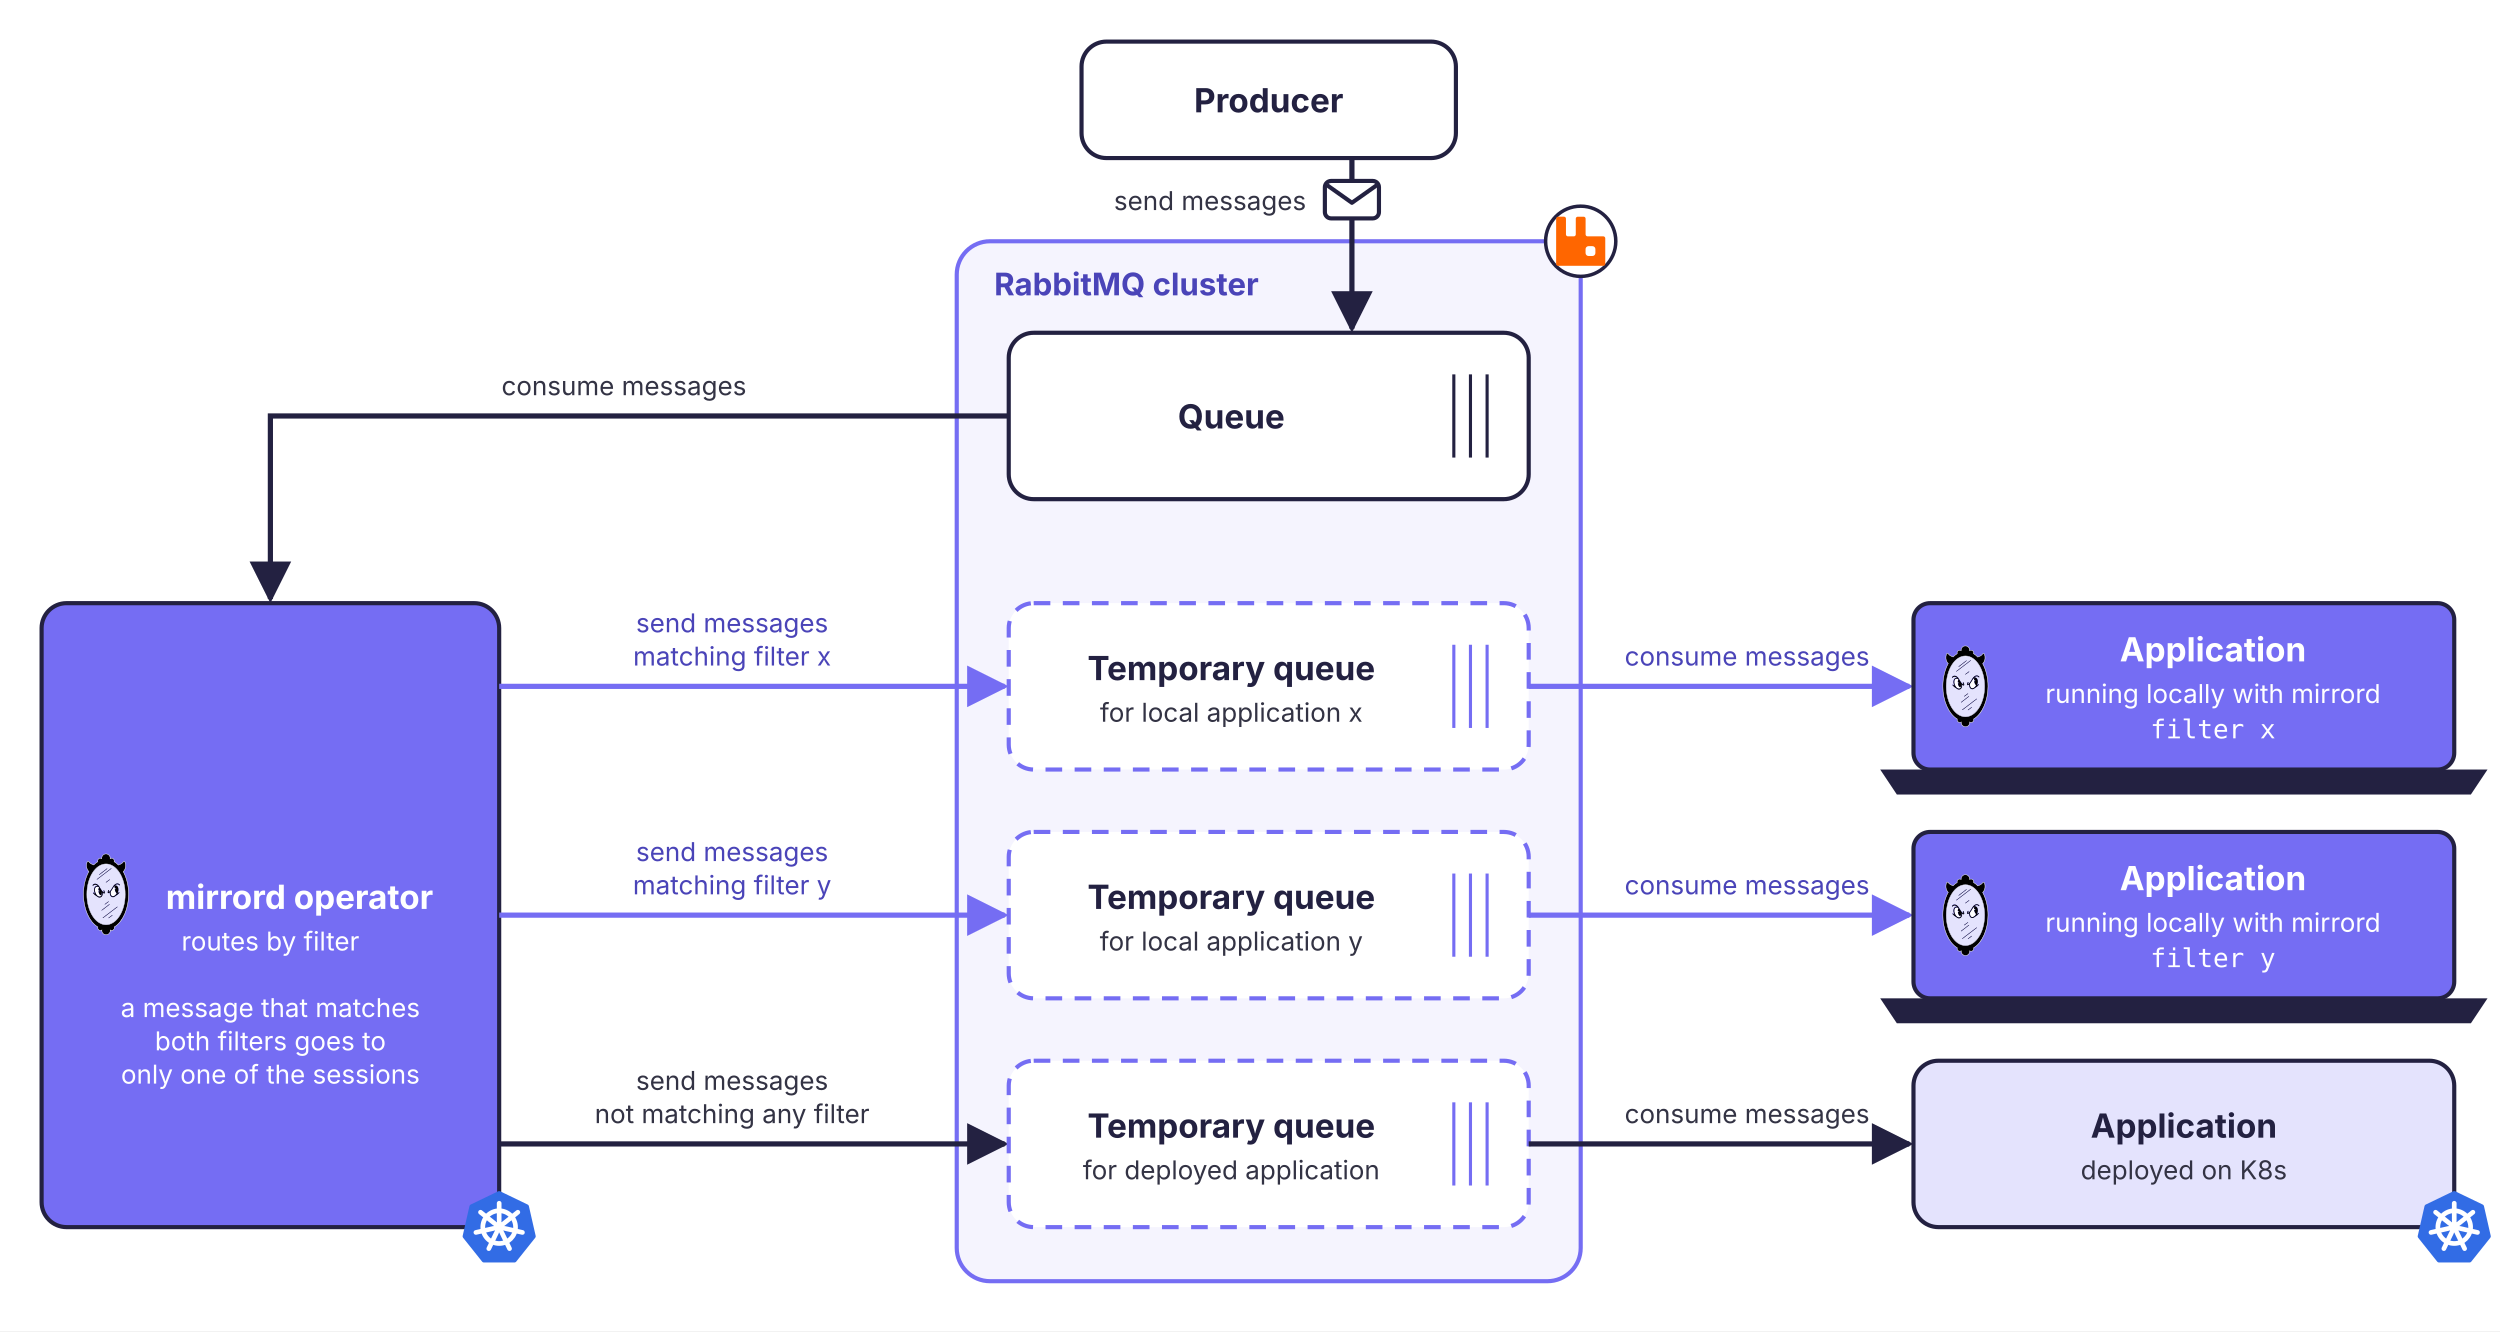
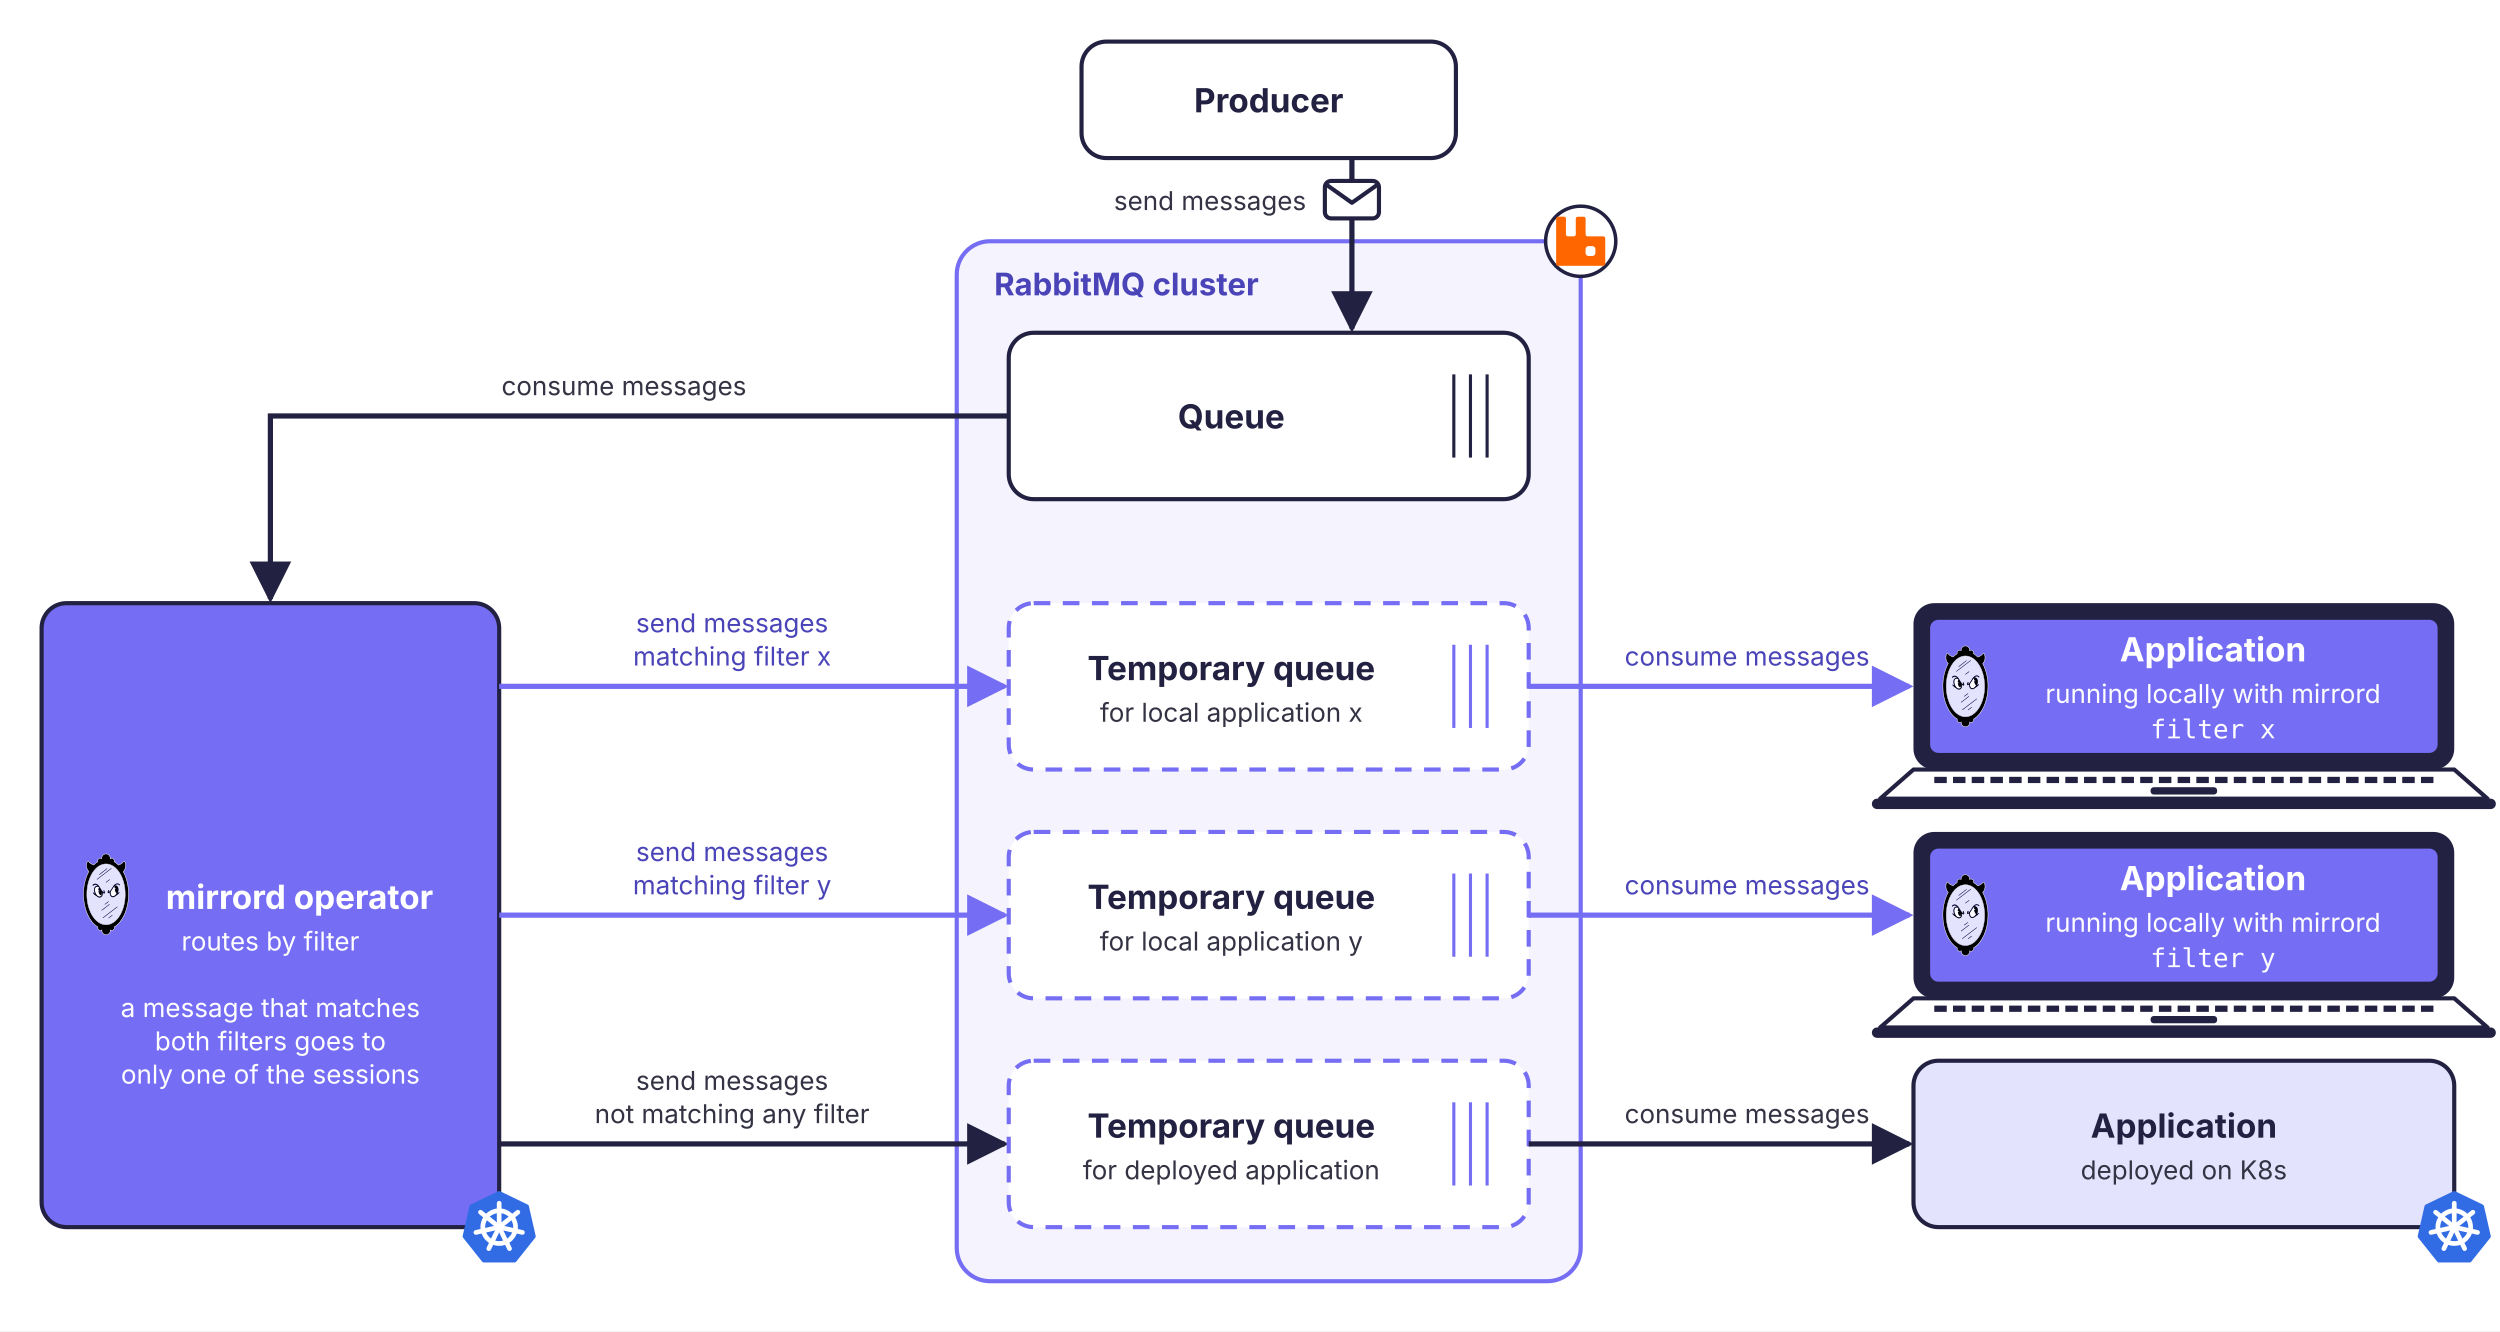
<svg xmlns="http://www.w3.org/2000/svg" viewBox="0 0 1202 640" width="1202" height="640" font-family="Inter, Helvetica, Arial, sans-serif" role="img" aria-labelledby="t d">
  <defs>
    <marker id="arrow" viewBox="0 0 10 10" refX="9" refY="5" markerWidth="8" markerHeight="8" orient="auto-start-reverse">
      <path d="M0 0 L10 5 L0 10 z" fill="#232141" />
    </marker>
    <marker id="arrow-purple" viewBox="0 0 10 10" refX="9" refY="5" markerWidth="8" markerHeight="8" orient="auto-start-reverse">
      <path d="M0 0 L10 5 L0 10 z" fill="#756DF3" />
    </marker>
    <symbol id="k8s" viewBox="0 0 32 32">
      <polygon points="16.00,1.60 27.73,7.25 30.62,19.94 22.51,30.11 9.49,30.11 1.38,19.94 4.27,7.25" fill="#326CE5" stroke="#326CE5" stroke-width="2" stroke-linejoin="round" />
      <g fill="none" stroke="#ffffff" stroke-width="2" stroke-linecap="round">
        <circle cx="16" cy="16" r="7" />
        <line x1="16.00" y1="13.40" x2="16.00" y2="5.80" />
        <line x1="18.03" y1="14.38" x2="23.97" y2="9.64" />
        <line x1="18.53" y1="16.58" x2="25.94" y2="18.27" />
        <line x1="17.13" y1="18.34" x2="20.43" y2="25.19" />
        <line x1="14.87" y1="18.34" x2="11.57" y2="25.19" />
        <line x1="13.47" y1="16.58" x2="6.06" y2="18.27" />
        <line x1="13.97" y1="14.38" x2="8.03" y2="9.64" />
      </g>
      <circle cx="16" cy="16" r="2.4" fill="#ffffff" />
    </symbol>
    <symbol id="rabbitmq" viewBox="0 0 32 32">
      <circle cx="16" cy="16" r="15" fill="#ffffff" stroke="#232141" stroke-width="1.5" />
      <path transform="translate(5.5 5.5) scale(0.875)" fill="#FF6600" d="M23.035 9.601h-7.677a.956.956 0 01-.962-.962V.962a.956.956 0 00-.962-.956H10.56a.956.956 0 00-.962.956V8.64a.956.956 0 01-.962.962H5.762a.956.956 0 01-.961-.962V.962A.956.956 0 003.839 0H.959a.956.956 0 00-.956.962v22.076A.956.956 0 00.965 24h22.07a.956.956 0 00.962-.962V10.58a.956.956 0 00-.962-.98zm-3.86 8.152a1.437 1.437 0 01-1.437 1.443h-1.924a1.437 1.437 0 01-1.436-1.443v-1.917a1.437 1.437 0 011.436-1.443h1.924a1.437 1.437 0 011.437 1.443z" />
    </symbol>
    <symbol id="envelope" viewBox="0 0 28 20">
      <rect x="1" y="1" width="26" height="18" rx="3" fill="#ffffff" stroke="#232141" stroke-width="2" />
      <path d="M2 3 L14 11.5 L26 3" fill="none" stroke="#232141" stroke-width="2" stroke-linejoin="round" />
    </symbol>
    <symbol id="mirrord" viewBox="97 61 391 696">
      <path fill="#ffffff" d="M255.6,387c4.1,19.1-0.9,36.1-12,40.5c-8.2,3.2-17.8,0-26.5-8.2c-0.3-0.6-0.9-0.9-1.5-1.2c0,0,0,0-0.3-0.3 c-5.5-5.6-10.5-13.2-14-22c-4.7-11.5-6.1-23.2-4.4-33.5c1.8-9.4,6.1-16.1,12.8-18.8c5.5-2.3,12.5-1.5,19.3,2.6 c1.5,2.3,2.6,4.4,3.8,6.2c-4.1,2.6-6.4,10.3-6.4,20.3l3.2,1.8l11.1,6.5l-12.5,1.5h-0.9c0.3,1.2,0.3,2.3,0.6,3.5 c3.2,17.9,12,31.1,19,29.7c6.4-1.2,9.6-14.4,7.6-30.2C255.3,386.4,255.6,386.7,255.6,387z" />
      <path fill="#ffffff" d="M384,398.4c-3.2,6.8-7.3,12.3-12,17c0,0,0,0-0.3,0c-0.6,0.3-0.9,0.9-1.2,1.2c-8.7,7.9-18.4,11.5-26.5,8.2 c-11.1-4.7-16-21.4-12-40.5c1.5-1.8,3.2-3.8,4.7-5.6c5-6.5,9-13.2,12.8-20l1.2-2.1c1.2-1.8,2-3.8,3.2-5.6c1.2-2.1,2.6-4.4,4.4-7 c3.5-2.1,6.7-3.2,9.9-3.8c-2,4.7-2.3,10.3-2.3,15.3l3.2,1.8l11.1,6.5l-12.5,1.5h-0.9c0.3,1.2,0.3,2.3,0.6,3.8 C370.5,384.6,377.5,397,384,398.4z" />
      <path fill="#E4E3FD" d="M405,391.7c-1.5-1.2-3.8-0.9-5,0.6c-3.2,4.1-7,7.9-11.1,11.5c1.2-2.3,2.6-5,3.5-7.6 c5.3-12.6,6.7-25.8,4.7-37.3c-2.3-12-8.2-20.6-16.9-24.1c-4.1-1.8-8.8-2.1-13.7-1.2c4.4-4.4,10.2-8.5,17.5-10 c8.2-1.5,16.6,1.5,20.4,7.3c1.2,1.5,3.2,2.1,5,0.9c1.5-1.2,2-3.2,0.9-4.7c-5.5-8.2-16.6-12.3-27.4-10c-11.1,2.1-19.3,9.7-24.2,15.6 c-2,2.3-3.8,5-5.5,7.3c-2,2.9-3.5,5.6-5,8.2c-1.2,2.1-2.3,3.8-3.2,5.6l-1.2,2.1c-3.8,6.5-7.6,13.2-12.3,19.1 c-5.8,7.6-11.7,12.9-18.4,16.7c0.6-5,2-9.7,4.4-14.1c0.9-1.8,0.3-3.8-1.5-4.7c-1.7-0.9-3.8-0.3-4.7,1.5c-2.9,5.6-4.7,11.5-5.3,17.6 c0,0.9-0.3,3.5,1.5,5.6c1.2,1.2,2.3,1.8,4.1,1.8c1.5,0,2.9-0.3,4.4-1.5c2.6-1.5,5.3-3.2,7.9-5.3c-1.7,18.5,5,34.1,17.5,39.3 c2.9,1.2,5.8,1.8,8.8,1.8c8.5,0,17.5-4.4,25.4-12c11.4-6.2,21.6-14.4,29.5-24.7C406.7,395.2,406.4,392.8,405,391.7z M292.1,149.1 c90.1,0,163.6,116.6,163.6,259.6s-73.5,259.6-163.6,259.6c-90.4,0-163.6-116.6-163.6-259.6S201.9,149.1,292.1,149.1z M389.5,517.3 c0.9-0.6,0.9-1.8,0.3-2.3c-0.6-0.9-1.8-0.9-2.3-0.3l-122.5,93.7c-0.9,0.6-0.9,1.8-0.3,2.3c0.3,0.3,0.9,0.6,1.5,0.6 c0.3,0,0.9,0,1.2-0.3L389.5,517.3z M346.9,589c0.9-0.6,0.9-1.8,0.3-2.3c-0.6-0.9-1.8-0.9-2.3-0.3l-31.2,23.2 c-0.9,0.6-0.9,1.8-0.3,2.3c0.3,0.6,0.9,0.9,1.5,0.9c0.3,0,0.6-0.3,0.9-0.3L346.9,589z M338.2,189.1c0.9-0.6,0.9-1.8,0.3-2.3 c-0.6-0.9-1.8-0.9-2.3-0.3l-122.5,93.4c-0.9,0.6-0.9,1.8-0.3,2.3c0.3,0.3,0.9,0.6,1.5,0.6c0.3,0,0.9,0,0.9-0.3L338.2,189.1z M324.4,284.5c0.9-0.6,0.9-1.8,0.3-2.3c-0.6-0.9-1.7-0.9-2.3-0.3l-31.2,22.9c-0.9,0.6-0.9,1.8-0.3,2.3c0.3,0.6,0.9,0.6,1.5,0.6 c0.3,0,0.6,0,0.9-0.3L324.4,284.5z M322.7,495.9c0.9-0.6,0.9-1.8,0.3-2.3c-0.6-0.9-1.8-0.9-2.3-0.3l-66.2,50.8 c-0.9,0.6-0.9,1.8-0.3,2.3c0.3,0.3,0.9,0.6,1.5,0.6c0.3,0,0.6,0,0.9-0.3L322.7,495.9z M314.8,472.4c0.9-0.6,0.9-1.8,0.3-2.3 c-0.6-0.9-1.8-0.9-2.3-0.3L281.6,493c-0.9,0.6-0.9,1.8-0.3,2.3c0.3,0.6,0.9,0.9,1.5,0.9c0.3,0,0.9-0.3,0.9-0.3L314.8,472.4z M302.3,190.5c0.9-0.6,0.9-1.8,0.3-2.3c-0.6-0.9-1.7-0.9-2.3-0.3L234,239c-0.9,0.6-0.9,1.8-0.3,2.3c0.3,0.3,0.9,0.6,1.5,0.6 c0.3,0,0.9,0,1.2-0.3L302.3,190.5z M280.1,399.6c1.8-2.1,1.5-4.7,1.5-5.6c-0.6-6.2-2.3-12.3-5-17.9c-0.9-1.8-2.9-2.3-4.7-1.5 c-1.8,0.9-2.3,2.9-1.5,4.7c2.3,4.4,3.8,9.4,4.4,14.1c-6.4-3.8-12.5-9.4-18.4-16.7c-4.7-6.2-8.8-12.9-12.3-19.1l-1.5-2.3 c-1.2-1.8-2-3.8-3.2-5.6c-1.5-2.3-2.9-5.3-5-8.2c0,0,0,0,0-0.3c-1.5-2.3-3.5-5-5.5-7.3c-5-5.9-13.1-13.2-24.2-15.6 c-10.8-2.1-21.9,2.1-27.4,10c-1.2,1.5-0.6,3.8,0.9,4.7c1.5,1.2,3.8,0.6,4.7-0.9c4.1-5.9,12.5-8.8,20.4-7.3 c7.3,1.5,13.1,5.9,17.5,10c-4.7-0.9-9.3-0.3-13.7,1.2c-8.8,3.5-14.6,12-16.9,24.1c-2,11.5-0.3,24.7,4.7,37.3 c1.2,2.6,2.3,5.3,3.5,7.6c-4.1-3.5-7.9-7.3-11.1-11.5c-1.2-1.5-3.5-1.8-5-0.6c-1.5,1.2-1.8,3.5-0.6,5c8.2,10,18.4,18.5,29.5,24.7 c7.9,7.6,16.9,11.7,25.7,11.7c2.9,0,6.1-0.6,8.8-1.8c12.5-5.3,19-20.6,17.5-39.3c2.6,2.1,5,3.8,7.9,5.3c1.5,0.9,2.9,1.2,4.4,1.2 C277.8,401.4,279.2,400.8,280.1,399.6z" />
      <path d="M439.4,215.2c29.5,54,45.5,122.4,45.5,193.8c0,123.6-49,234.9-122.8,279.2c0.6,2.1,1.2,4.4,1.2,6.8 c0,12.3-10.2,22.6-22.5,22.6c-4.4,0-8.8-1.2-12.3-3.5c0.3,1.2,0.3,2.6,0.3,3.8c0,20.3-16.3,36.7-36.5,36.7s-36.5-16.4-36.5-36.7 c0-1.2,0-2.6,0.3-3.8c-3.5,2.3-7.9,3.5-12.3,3.5c-12.3,0-22.5-10-22.5-22.6c0-2.3,0.3-4.7,1.2-6.8C148.6,643.6,99.3,532.3,99.3,409 c0-71.9,16.3-140.9,46.4-195.3c-1.5-0.9-2.3-2.1-3.5-3.2c-9.9-11.2-15.5-26.4-16.9-42.6c-0.6-11.5,0.9-23.2,5-33.8 c0.6-1.8,2.6-6.8,7.6-7.3c5.3-0.6,8.5,3.8,11.4,7.9c1.2,1.5,2.3,2.9,2.9,3.8c5.5,5.3,12.5,9.7,21.6,13.8c4.4,2.1,9,3.8,13.4,5.3 c11.1-11.2,22.8-20.6,35-27.9c-0.6-2.3-1.2-4.4-1.2-6.8c0-12.3,10.2-22.6,22.5-22.6c4.4,0,8.8,1.2,12.3,3.5c0-1.2-0.3-2.6-0.3-3.8 c0-20.3,16.3-36.7,36.5-36.7c20.1,0,36.5,16.4,36.5,36.7c0,1.2,0,2.6-0.3,3.8c3.5-2.3,7.9-3.5,12.3-3.5c12.5,0,22.5,10.3,22.5,22.6 c0,2.3-0.3,4.7-1.2,6.8c12.5,7.6,24.8,17.3,36.2,29.1c4.7-1.5,9-3.2,13.7-5.3c9-4.1,16-8.5,21.6-13.8c0.9-0.9,2-2.3,2.9-3.8 c2.9-4.1,6.1-8.5,11.4-7.9c5,0.6,7,5.6,7.6,7.3c4.1,10.6,5.5,22.3,4.7,33.8c-1.2,15.9-7,31.4-16.9,42.6 C442.3,212.6,441.1,214,439.4,215.2z M455.7,409c0-143.3-73.5-259.6-163.6-259.6c-90.4,0-163.6,116.6-163.6,259.6 c0,143,73.5,259.6,163.6,259.6C382.5,668.6,455.7,552,455.7,409z" />
      <path fill="#ffffff" d="M292.4,756.6c-21.2,0-38.5-17.4-38.5-38.7c0-0.1,0-0.2,0-0.3c-3,1.3-6.5,2-10,2c-13.5,0-24.5-11-24.5-24.6 c0-2.2,0.2-4.2,0.7-5.9c-36.1-22.2-66.8-60.3-88.9-110.2C109,528.5,97.3,469.7,97.3,409c0-71.5,16.3-140.6,45.8-194.7 c-0.6-0.5-1.1-1-1.5-1.5c-0.3-0.3-0.5-0.6-0.8-0.8l-0.1-0.1c-9.7-10.9-15.9-26.4-17.4-43.7c-0.6-12.5,1.1-24.4,5.1-34.7 c0.8-2.3,3.2-7.9,9.2-8.6c6.5-0.7,10.4,4.7,13.2,8.7c1.1,1.4,2.2,2.8,2.9,3.7c5.3,5,11.9,9.2,20.9,13.3c3.5,1.7,7.6,3.3,12.1,4.8 c10.7-10.7,21.9-19.6,33.2-26.5c-0.5-1.9-0.9-3.7-0.9-5.8c0-13.3,11.2-24.6,24.5-24.6c3.5,0,6.9,0.7,10,2c0-0.1,0-0.2,0-0.3 c0-21.3,17.3-38.7,38.5-38.7c21.2,0,38.5,17.4,38.5,38.7c0,0.1,0,0.2,0,0.3c3-1.3,6.5-2,10-2c13.5,0,24.5,11,24.5,24.6 c0,2.2-0.2,4.2-0.7,5.9c12.2,7.6,23.8,16.9,34.3,27.6c3.7-1.2,7.6-2.7,12.3-4.8c9-4.1,15.7-8.4,21-13.4c0.7-0.7,1.8-2,2.6-3.4 l0.1-0.1c2.8-4,6.7-9.5,13.2-8.8c6,0.7,8.5,6.3,9.3,8.7c4,10.4,5.7,22.4,4.8,34.5c-1.2,16.6-7.5,32.4-17.2,43.5c-0.4,1-1.3,2-2.4,3 c29,53.9,44.9,122.4,44.9,193.3c0,60.9-11.7,119.7-33.9,170.2c-22,49.9-52.6,87.9-88.6,110c0.5,1.9,0.8,3.8,0.8,5.8 c0,13.3-11.2,24.6-24.5,24.6c-3.5,0-6.9-0.7-10-2c0,0.1,0,0.2,0,0.3C330.8,739.2,313.6,756.6,292.4,756.6z M259.4,709.5l-1.2,5 c-0.2,0.9-0.2,2.3-0.2,3.3c0,19.1,15.5,34.7,34.5,34.7s34.5-15.6,34.5-34.7c0-1.1,0-2.4-0.2-3.3l-1.2-5l4.3,2.9 c3.1,2.1,7,3.2,11.1,3.2c11.1,0,20.5-9.4,20.5-20.6c0-2.1-0.5-4.2-1.1-6.2l-0.4-1.5l1.3-0.8c72.9-43.8,121.8-155.3,121.8-277.5 c0-70.8-16.1-139.3-45.3-192.8l-0.9-1.6l1.5-1c1.6-1.1,2.3-2.2,2.4-2.5l0.1-0.4l0.3-0.3c9.3-10.4,15.2-25.5,16.4-41.4 c0.9-11.6-0.7-22.9-4.5-32.9c-0.6-1.7-2.3-5.6-6-6.1c-3.8-0.4-6.3,2.6-9.5,7c-0.9,1.5-2.1,3-3.2,4.1c-5.7,5.4-12.7,9.9-22.2,14.2 c-5.4,2.4-9.7,4-13.9,5.4l-1.2,0.4l-0.9-0.9c-10.9-11.3-23-21-35.8-28.8l-1.5-0.9l0.7-1.6c0.7-1.6,1-3.5,1-6 c0-11.4-9.2-20.6-20.5-20.6c-4.1,0-8.1,1.1-11.1,3.2l-4.3,2.9l1.2-5c0.2-0.9,0.2-2.3,0.2-3.3c0-19.1-15.5-34.7-34.5-34.7 c-19,0-34.5,15.6-34.5,34.7c0,0.5,0.1,1.1,0.1,1.7c0.1,0.7,0.2,1.4,0.2,2.1v3.8l-3.1-2.1c-3.1-2.1-7-3.2-11.1-3.2 c-11.1,0-20.5,9.4-20.5,20.6c0,1.9,0.4,3.6,0.9,5.6l0.5,2.1l-1.3,0.8c-11.8,7.1-23.5,16.4-34.6,27.6l-0.9,0.9l-1.2-0.4 c-5.1-1.7-9.7-3.5-13.6-5.4c-9.5-4.3-16.5-8.8-22.1-14.2l-0.2-0.2l-0.1-0.2c-0.5-0.8-1.7-2.2-2.8-3.6l-0.1-0.1 c-3.1-4.4-5.7-7.5-9.5-7.1c-3.7,0.4-5.4,4.3-5.9,6c-3.8,9.8-5.5,21.2-4.9,33c1.5,16.4,7.3,31.1,16.4,41.3c0.3,0.3,0.6,0.6,0.9,0.9 c0.7,0.8,1.4,1.5,2.2,2l1.6,1l-0.9,1.7c-29.7,53.8-46.1,122.8-46.1,194.3c0,121.9,49.2,233.4,122.4,277.5l1.5,0.9l-0.7,1.6 c-0.7,1.6-1,3.5-1,6c0,11.4,9.2,20.6,20.5,20.6c4.1,0,8.1-1.1,11.1-3.2L259.4,709.5z M292.1,670.6c-91.3,0-165.6-117.3-165.6-261.6 s74.3-261.6,165.6-261.6c91.3,0,165.6,117.3,165.6,261.6S383.4,670.6,292.1,670.6z M292.1,151.4c-89.1,0-161.6,115.5-161.6,257.6 c0,68.8,16.9,133.5,47.7,182.3c30.6,48.5,71,75.2,113.9,75.2c89.1,0,161.6-115.5,161.6-257.6C453.7,267,381.2,151.4,292.1,151.4z" />
      <path d="M344.9,586.3c0.9-0.6,1.7-0.3,2.3,0.3c0.6,0.9,0.3,1.8-0.3,2.3l-31.2,23.2c-0.3,0.3-0.6,0.3-0.9,0.3 c-0.6,0-1.2-0.3-1.5-0.9c-0.6-0.9-0.3-1.8,0.3-2.3L344.9,586.3z" />
      <path d="M372,415.5c4.4-4.4,8.5-10.3,12-17c-6.4-1.8-13.4-13.8-16.3-29.7c-0.3-1.2-0.6-2.3-0.6-3.8h0.9l12.5-1.5l-11.1-6.5 l-3.2-1.8c0-5,0.3-10.6,2.3-15.3c-3.2,0.6-6.7,1.8-9.9,3.8c-1.8,2.3-3.2,5-4.4,7c-1.2,2.1-2.3,3.8-3.2,5.6l-1.2,2.1 c-3.8,6.5-7.9,13.5-12.8,20c-1.5,2.1-3.2,3.8-4.7,5.6c-4.1,19.1,0.9,35.8,12,40.5c8.2,3.2,17.8-0.3,26.5-8.2 C370.8,416.3,371.4,415.8,372,415.5z M410.5,326.8c1.2,1.5,0.9,3.8-0.9,4.7c-1.5,1.2-3.8,0.9-5-0.9c-4.1-5.9-12.5-8.8-20.4-7.3 c-7.3,1.5-13.1,5.9-17.5,10c4.7-0.9,9.3-0.3,13.7,1.2c8.8,3.5,14.9,12,16.9,24.1c2,11.5,0.3,24.7-4.7,37.3 c-1.2,2.6-2.3,5.3-3.5,7.6c4.1-3.5,7.9-7.3,11.1-11.5c1.2-1.5,3.5-1.8,5-0.6c1.5,1.2,1.7,3.5,0.6,5c-8.2,10.3-18.4,18.5-29.5,24.7 c-7.9,7.6-16.9,12-25.4,12c-3.2,0-6.1-0.6-8.8-1.8c-12.5-5.3-19-20.6-17.5-39.3c-2.6,2.1-5.3,3.8-7.9,5.3c-1.5,0.9-3.2,1.5-4.4,1.5 c-1.5,0-2.9-0.6-4.1-1.8c-1.7-2.1-1.5-4.7-1.5-5.6c0.6-6.2,2.3-12,5.3-17.6c0.9-1.8,2.9-2.3,4.7-1.5c1.8,0.9,2.3,2.9,1.5,4.7 c-2.3,4.4-3.8,9.4-4.4,14.1c6.4-3.8,12.5-9.4,18.4-16.7c4.7-6.2,8.8-12.6,12.3-19.1l1.2-2.1c1.2-2.1,2.3-3.8,3.2-5.6 c1.5-2.3,2.9-5.3,5-8.2c1.8-2.3,3.5-5,5.5-7.3c5-5.9,13.4-13.2,24.2-15.6C393.9,314.5,405,318.6,410.5,326.8z" />
      <path d="M324.4,284.5l-31.5,23.2c-0.3,0.3-0.6,0.3-0.9,0.3c-0.6,0-1.2-0.3-1.5-0.6c-0.6-0.9-0.3-1.8,0.3-2.3l31.2-23.2 c0.9-0.6,1.7-0.3,2.3,0.3C325.6,282.7,325.3,283.9,324.4,284.5z" />
      <path d="M312.8,469.5c0.9-0.6,1.8-0.3,2.3,0.3c0.6,0.9,0.3,1.8-0.3,2.3l-31.2,23.2c-0.3,0.3-0.6,0.3-0.9,0.3 c-0.6,0-1.2-0.3-1.5-0.9c-0.6-0.9-0.3-1.8,0.3-2.3L312.8,469.5z" />
      <path d="M387.5,514.7c0.9-0.6,1.8-0.3,2.3,0.3c0.6,0.9,0.3,1.8-0.3,2.3L267,611c-0.3,0.3-0.6,0.3-1.2,0.3c-0.6,0-1.2-0.3-1.5-0.6 c-0.6-0.9-0.6-1.8,0.3-2.3L387.5,514.7z" />
      <path d="M320.7,493c0.9-0.6,1.8-0.3,2.3,0.3c0.6,0.9,0.6,1.8-0.3,2.3l-66.2,51.1c-0.3,0.3-0.6,0.3-0.9,0.3c-0.6,0-1.2-0.3-1.5-0.6 c-0.6-0.9-0.6-1.8,0.3-2.3L320.7,493z" />
      <path d="M300.2,187.9c0.9-0.6,1.7-0.3,2.3,0.3c0.6,0.9,0.6,1.8-0.3,2.3l-65.9,51.1c-0.3,0.3-0.6,0.3-1.2,0.3 c-0.6,0-0.9-0.3-1.5-0.6c-0.6-0.9-0.3-1.8,0.3-2.3L300.2,187.9z" />
      <path d="M213.6,279.8l122.5-93.7c0.6-0.6,1.8-0.3,2.3,0.3c0.6,0.9,0.3,1.8-0.3,2.3l-122.5,93.7c-0.3,0.3-0.6,0.3-0.9,0.3 c-0.6,0-1.2-0.3-1.5-0.6C212.7,281.6,212.7,280.4,213.6,279.8z" />
      <path d="M243.9,427.5c11.1-4.4,16-21.4,12-40.5c-0.3-0.3-0.6-0.6-0.9-0.9c2,15.9-1.2,29.1-7.6,30.2c-7.3,1.5-15.8-12-19-29.7 c-0.3-1.2-0.3-2.3-0.6-3.5h0.9l12.5-1.5l-11.1-6.5l-3.2-1.8c0-10,2.3-17.6,6.4-20.3c-1.2-2.1-2.3-4.1-3.8-6.2 c-7-4.1-13.7-5-19.3-2.6c-6.4,2.6-11.1,9.4-12.8,18.8c-1.8,10-0.3,22,4.4,33.5c3.5,8.8,8.5,16.4,14,22c0,0,0.3,0,0.3,0.3 c0.6,0.3,1.2,0.9,1.5,1.2C225.9,427.2,235.8,430.7,243.9,427.5z M204.9,319.1c11.1,2.1,19.3,9.7,24.2,15.6c2,2.3,3.8,5,5.5,7.3 c0,0,0,0,0,0.3c2,2.9,3.5,5.6,5,8.2c1.2,1.8,2,3.5,3.2,5.6l1.5,2.3c3.8,6.5,7.6,12.9,12.3,19.1c5.8,7.3,11.7,12.9,18.4,16.7 c-0.6-5-2-9.7-4.4-14.1c-0.9-1.8-0.3-3.8,1.5-4.7c1.8-0.9,3.8-0.3,4.7,1.5c2.9,5.6,4.7,11.5,5,17.9c0,0.9,0.3,3.5-1.5,5.6 c-1.2,1.2-2.6,1.8-4.1,1.8c-1.5,0-2.9-0.6-4.4-1.2c-2.6-1.5-5.3-3.2-7.9-5.3c1.7,18.5-5,34.1-17.5,39.3c-2.9,1.2-5.8,1.8-8.8,1.8 c-8.5,0-17.5-4.4-25.7-11.7c-11.4-6.2-21.6-14.7-29.5-24.7c-1.2-1.5-0.9-3.8,0.6-5c1.5-1.2,3.8-0.9,5,0.6c3.2,4.1,7,7.9,11.1,11.5 c-1.2-2.3-2.6-5-3.5-7.6c-5-12.6-6.7-25.8-4.7-37.3c2-12,8.2-20.6,16.9-24.1c4.1-1.8,8.8-2.1,13.7-1.2c-4.4-4.4-10.2-8.8-17.5-10 c-8.2-1.5-16.6,1.5-20.4,7.3c-1.2,1.5-3.2,2.1-4.7,0.9c-1.5-1.2-2-3.2-0.9-4.7C183,320.9,194.1,317.1,204.9,319.1z" />
    </symbol>
  </defs>
  <rect x="0" y="0" width="1202" height="640" fill="#ffffff" />
  <rect x="460" y="116" width="300" height="500" rx="16" fill="#F5F4FE" stroke="#756DF3" stroke-width="2" />
  <text x="478" y="142" font-size="15" font-weight="700" fill="#4a44b8" text-anchor="start">RabbitMQ cluster</text>
  <rect x="520" y="20" width="180" height="56" rx="12" fill="#ffffff" stroke="#232141" stroke-width="2" />
  <text x="610" y="54" font-size="16" font-weight="700" fill="#232141" text-anchor="middle">Producer</text>
  <line x1="650" y1="76" x2="650" y2="158" stroke="#232141" stroke-width="2.5" marker-end="url(#arrow)" />
  <text x="628" y="101" font-size="12.5" fill="#333344" text-anchor="end">send messages</text>
  <use href="#envelope" x="636" y="86" width="28" height="20" />
  <rect x="485" y="160" width="250" height="80" rx="12" fill="#ffffff" stroke="#232141" stroke-width="2" />
  <line x1="699" y1="180" x2="699" y2="220" stroke="#232141" stroke-width="1.5" />
  <line x1="707" y1="180" x2="707" y2="220" stroke="#232141" stroke-width="1.5" />
  <line x1="715" y1="180" x2="715" y2="220" stroke="#232141" stroke-width="1.5" />
  <text x="592" y="206" font-size="16" font-weight="700" fill="#232141" text-anchor="middle">Queue</text>
  <polyline points="485,200 130,200 130,288" fill="none" stroke="#232141" stroke-width="2.5" marker-end="url(#arrow)" />
  <text x="300" y="190" font-size="12.5" fill="#333344" text-anchor="middle">consume messages</text>
  <rect x="20" y="290" width="220" height="300" rx="12" fill="#756DF3" stroke="#232141" stroke-width="2" />
  <use href="#mirrord" x="40" y="410" width="22" height="40" />
  <text x="144" y="437" font-size="16" font-weight="700" fill="#ffffff" text-anchor="middle">mirrord operator</text>
  <text x="130" y="457" font-size="12.5" fill="#ffffff" text-anchor="middle">routes by filter</text>
  <text x="130" y="489" font-size="12.5" fill="#ffffff" text-anchor="middle">a message that matches</text>
  <text x="130" y="505" font-size="12.5" fill="#ffffff" text-anchor="middle">both filters goes to</text>
  <text x="130" y="521" font-size="12.5" fill="#ffffff" text-anchor="middle">only one of the sessions</text>
  <line x1="240" y1="330" x2="483" y2="330" stroke="#756DF3" stroke-width="2.5" marker-end="url(#arrow-purple)" />
  <text x="352" y="304" font-size="12.5" fill="#4a44b8" text-anchor="middle">send messages</text>
  <text x="352" y="320" font-size="12.5" fill="#4a44b8" text-anchor="middle">matching filter x</text>
  <rect x="485" y="290" width="250" height="80" rx="12" fill="#ffffff" stroke="#756DF3" stroke-width="2" stroke-dasharray="8 6" />
  <line x1="699" y1="310" x2="699" y2="350" stroke="#756DF3" stroke-width="1.5" />
  <line x1="707" y1="310" x2="707" y2="350" stroke="#756DF3" stroke-width="1.5" />
  <line x1="715" y1="310" x2="715" y2="350" stroke="#756DF3" stroke-width="1.5" />
  <text x="592" y="327" font-size="16" font-weight="700" fill="#232141" text-anchor="middle">Temporary queue</text>
  <text x="592" y="347" font-size="12.5" fill="#333344" text-anchor="middle">for local application x</text>
  <line x1="735" y1="330" x2="918" y2="330" stroke="#756DF3" stroke-width="2.5" marker-end="url(#arrow-purple)" />
  <text x="840" y="320" font-size="12.5" fill="#4a44b8" text-anchor="middle">consume messages</text>
-   <rect x="920" y="290" width="260" height="80" rx="8" fill="#756DF3" stroke="#232141" stroke-width="2" />
-   <path d="M904 370 h292 l-8 12 h-276 z" fill="#232141" />
+   <rect x="920" y="290" width="260" height="80" rx="10" fill="#232141" />
+   <rect x="928" y="298" width="244" height="64" rx="4" fill="#756DF3" />
+   <path d="M920 370 H1180 L1196 384 H904 Z" fill="#ffffff" stroke="#232141" stroke-width="2" stroke-linejoin="round" />
+   <line x1="930" y1="375" x2="1170" y2="375" stroke="#232141" stroke-width="3" stroke-dasharray="6 3" />
+   <rect x="1034" y="378.5" width="32" height="3.5" rx="1.5" fill="#232141" />
+   <rect x="900" y="384" width="300" height="5" rx="2.5" fill="#232141" />
  <use href="#mirrord" x="934" y="310" width="22" height="40" />
  <text x="1064" y="318" font-size="16" font-weight="700" fill="#ffffff" text-anchor="middle">Application</text>
  <text x="1064" y="338" font-size="12.5" fill="#ffffff" text-anchor="middle">running locally with mirrord</text>
  <text x="1064" y="355" font-size="12.5" font-family="Menlo, Consolas, monospace" fill="#ffffff" text-anchor="middle">filter x</text>
  <line x1="240" y1="440" x2="483" y2="440" stroke="#756DF3" stroke-width="2.5" marker-end="url(#arrow-purple)" />
  <text x="352" y="414" font-size="12.5" fill="#4a44b8" text-anchor="middle">send messages</text>
  <text x="352" y="430" font-size="12.5" fill="#4a44b8" text-anchor="middle">matching filter y</text>
  <rect x="485" y="400" width="250" height="80" rx="12" fill="#ffffff" stroke="#756DF3" stroke-width="2" stroke-dasharray="8 6" />
  <line x1="699" y1="420" x2="699" y2="460" stroke="#756DF3" stroke-width="1.5" />
  <line x1="707" y1="420" x2="707" y2="460" stroke="#756DF3" stroke-width="1.5" />
  <line x1="715" y1="420" x2="715" y2="460" stroke="#756DF3" stroke-width="1.5" />
  <text x="592" y="437" font-size="16" font-weight="700" fill="#232141" text-anchor="middle">Temporary queue</text>
  <text x="592" y="457" font-size="12.5" fill="#333344" text-anchor="middle">for local application y</text>
  <line x1="735" y1="440" x2="918" y2="440" stroke="#756DF3" stroke-width="2.5" marker-end="url(#arrow-purple)" />
  <text x="840" y="430" font-size="12.5" fill="#4a44b8" text-anchor="middle">consume messages</text>
-   <rect x="920" y="400" width="260" height="80" rx="8" fill="#756DF3" stroke="#232141" stroke-width="2" />
-   <path d="M904 480 h292 l-8 12 h-276 z" fill="#232141" />
+   <rect x="920" y="400" width="260" height="80" rx="10" fill="#232141" />
+   <rect x="928" y="408" width="244" height="64" rx="4" fill="#756DF3" />
+   <path d="M920 480 H1180 L1196 494 H904 Z" fill="#ffffff" stroke="#232141" stroke-width="2" stroke-linejoin="round" />
+   <line x1="930" y1="485" x2="1170" y2="485" stroke="#232141" stroke-width="3" stroke-dasharray="6 3" />
+   <rect x="1034" y="488.5" width="32" height="3.5" rx="1.5" fill="#232141" />
+   <rect x="900" y="494" width="300" height="5" rx="2.5" fill="#232141" />
  <use href="#mirrord" x="934" y="420" width="22" height="40" />
  <text x="1064" y="428" font-size="16" font-weight="700" fill="#ffffff" text-anchor="middle">Application</text>
  <text x="1064" y="448" font-size="12.5" fill="#ffffff" text-anchor="middle">running locally with mirrord</text>
  <text x="1064" y="465" font-size="12.5" font-family="Menlo, Consolas, monospace" fill="#ffffff" text-anchor="middle">filter y</text>
  <line x1="240" y1="550" x2="483" y2="550" stroke="#232141" stroke-width="2.5" marker-end="url(#arrow)" />
  <text x="352" y="524" font-size="12.5" fill="#333344" text-anchor="middle">send messages</text>
  <text x="352" y="540" font-size="12.5" fill="#333344" text-anchor="middle">not matching any filter</text>
  <rect x="485" y="510" width="250" height="80" rx="12" fill="#ffffff" stroke="#756DF3" stroke-width="2" stroke-dasharray="8 6" />
  <line x1="699" y1="530" x2="699" y2="570" stroke="#756DF3" stroke-width="1.5" />
  <line x1="707" y1="530" x2="707" y2="570" stroke="#756DF3" stroke-width="1.5" />
  <line x1="715" y1="530" x2="715" y2="570" stroke="#756DF3" stroke-width="1.5" />
  <text x="592" y="547" font-size="16" font-weight="700" fill="#232141" text-anchor="middle">Temporary queue</text>
  <text x="592" y="567" font-size="12.5" fill="#333344" text-anchor="middle">for deployed application</text>
  <line x1="735" y1="550" x2="918" y2="550" stroke="#232141" stroke-width="2.5" marker-end="url(#arrow)" />
  <text x="840" y="540" font-size="12.5" fill="#333344" text-anchor="middle">consume messages</text>
  <rect x="920" y="510" width="260" height="80" rx="12" fill="#E4E3FD" stroke="#232141" stroke-width="2" />
  <text x="1050" y="547" font-size="16" font-weight="700" fill="#232141" text-anchor="middle">Application</text>
  <text x="1050" y="567" font-size="12.5" fill="#333344" text-anchor="middle">deployed on K8s</text>
  <use href="#k8s" x="222" y="572" width="36" height="36" />
  <use href="#k8s" x="1162" y="572" width="36" height="36" />
  <use href="#rabbitmq" x="742" y="98" width="36" height="36" />
</svg>
